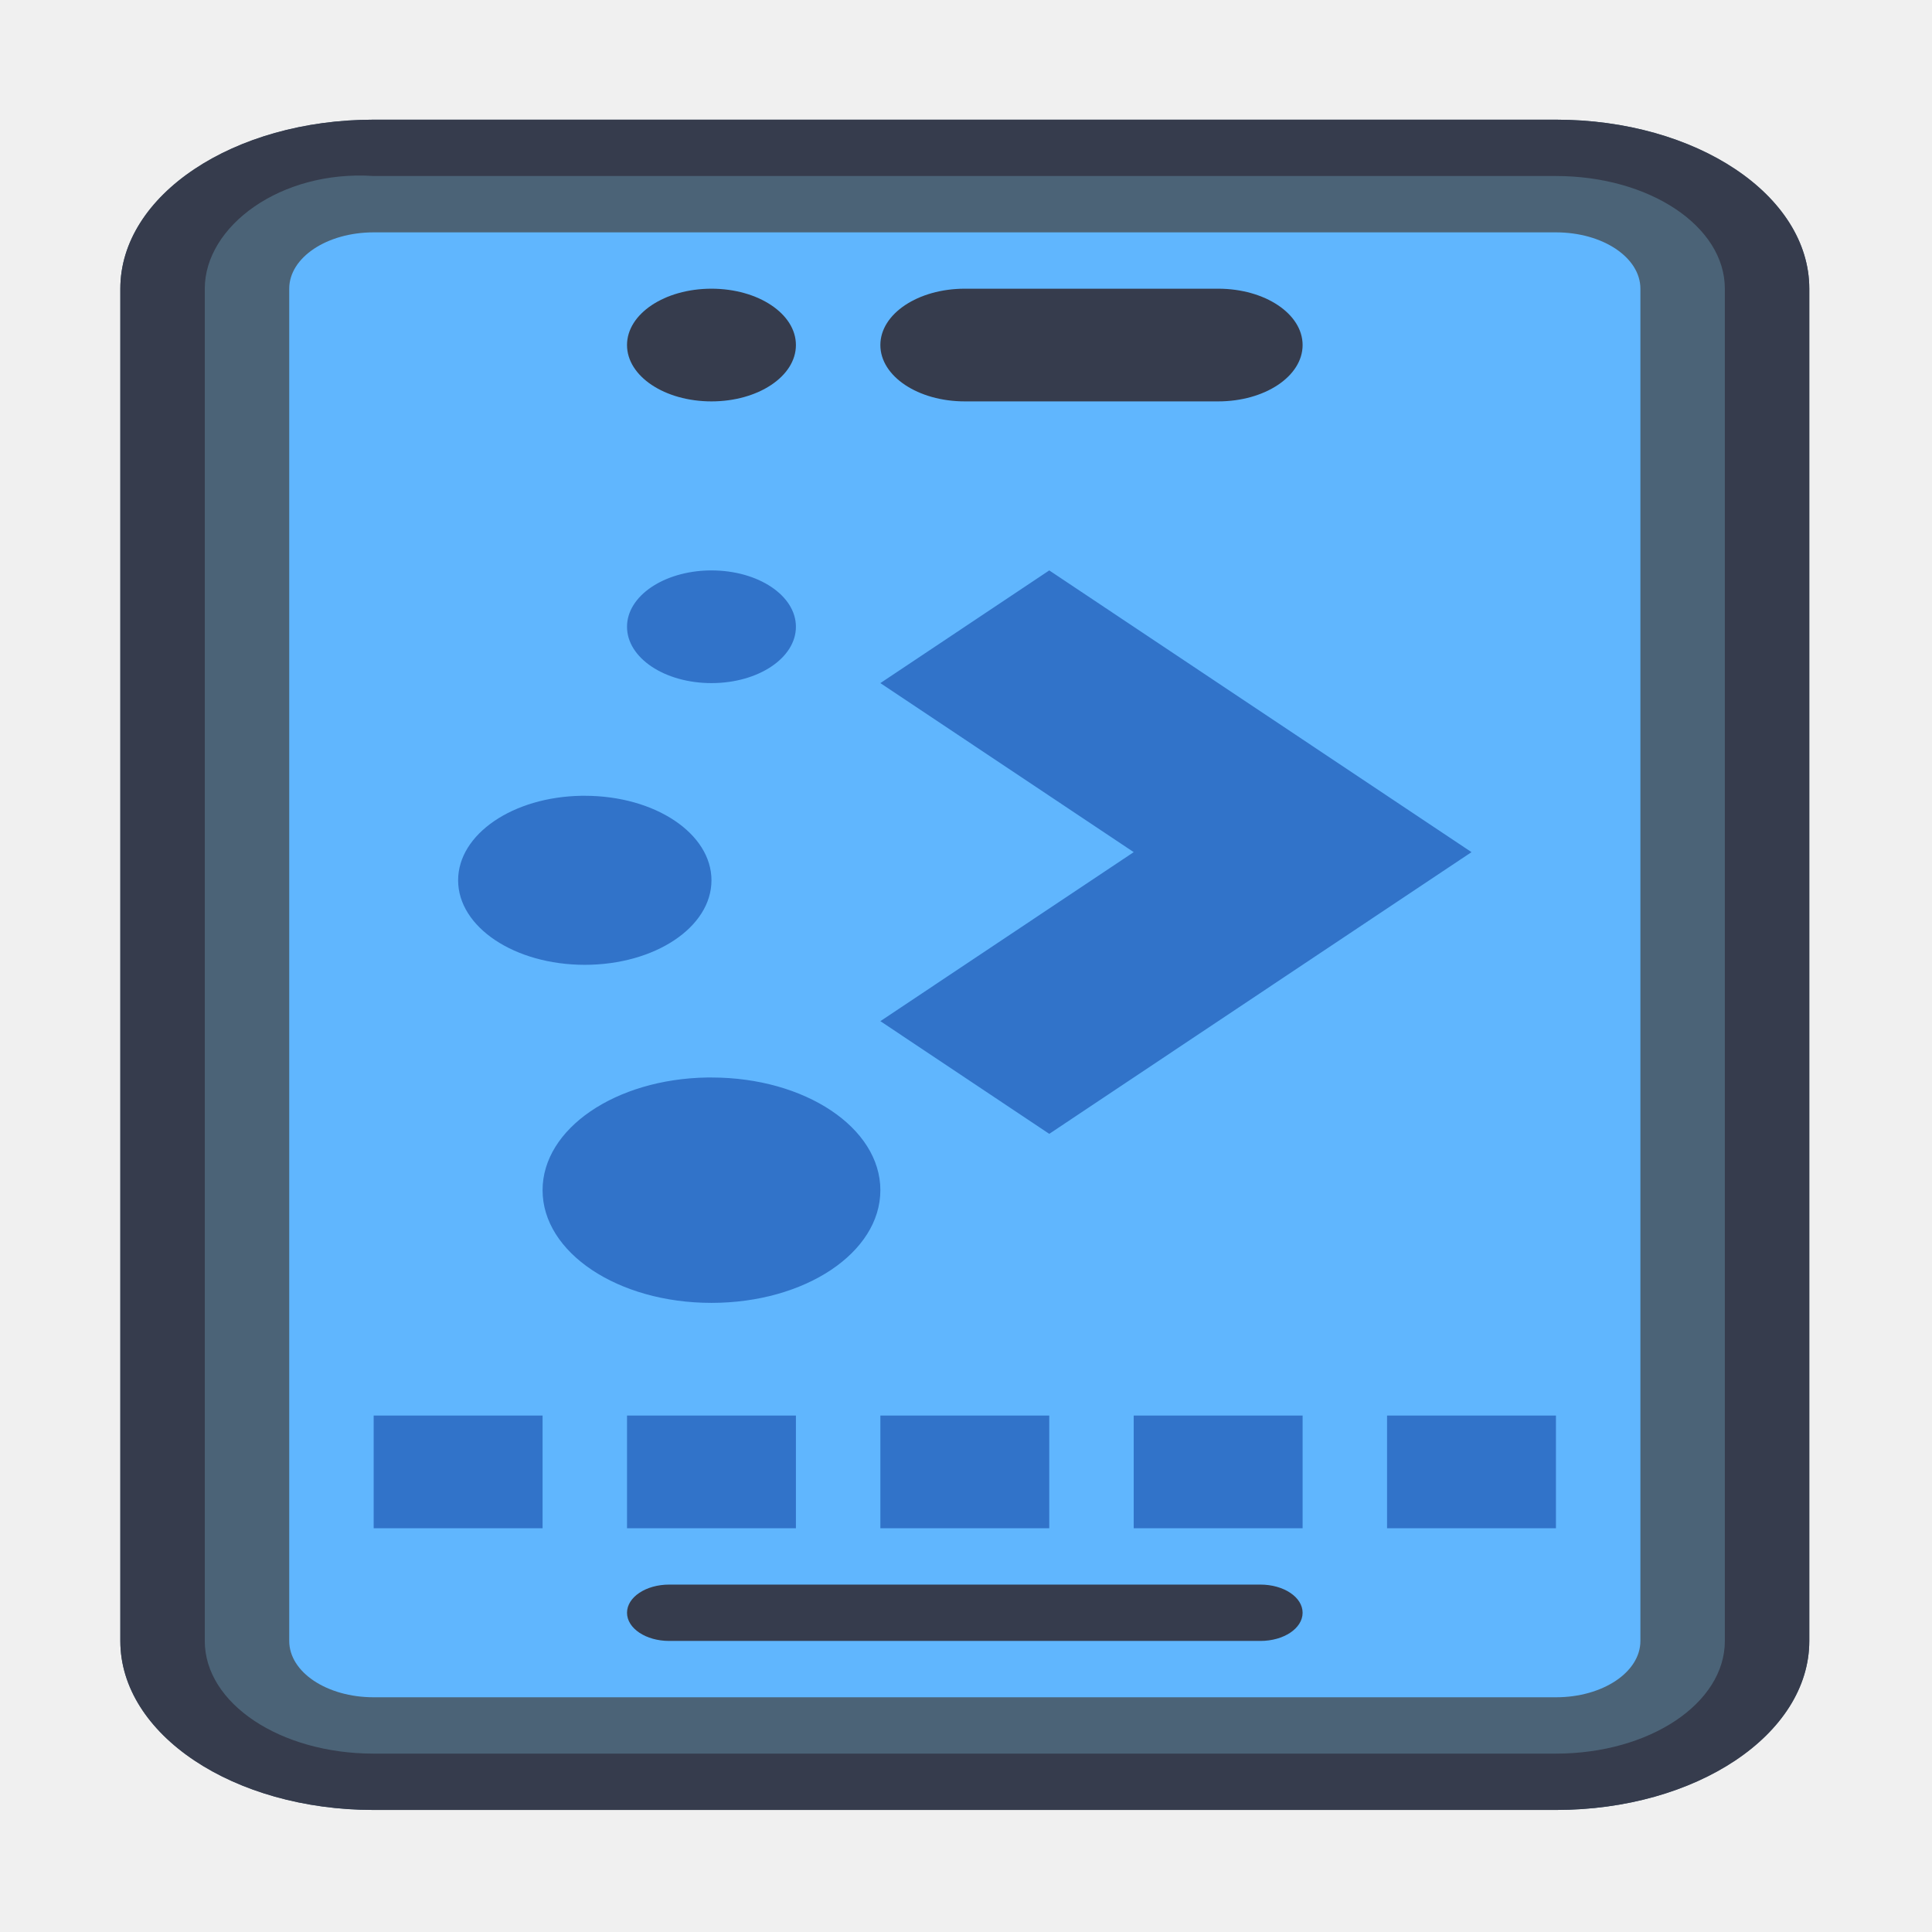
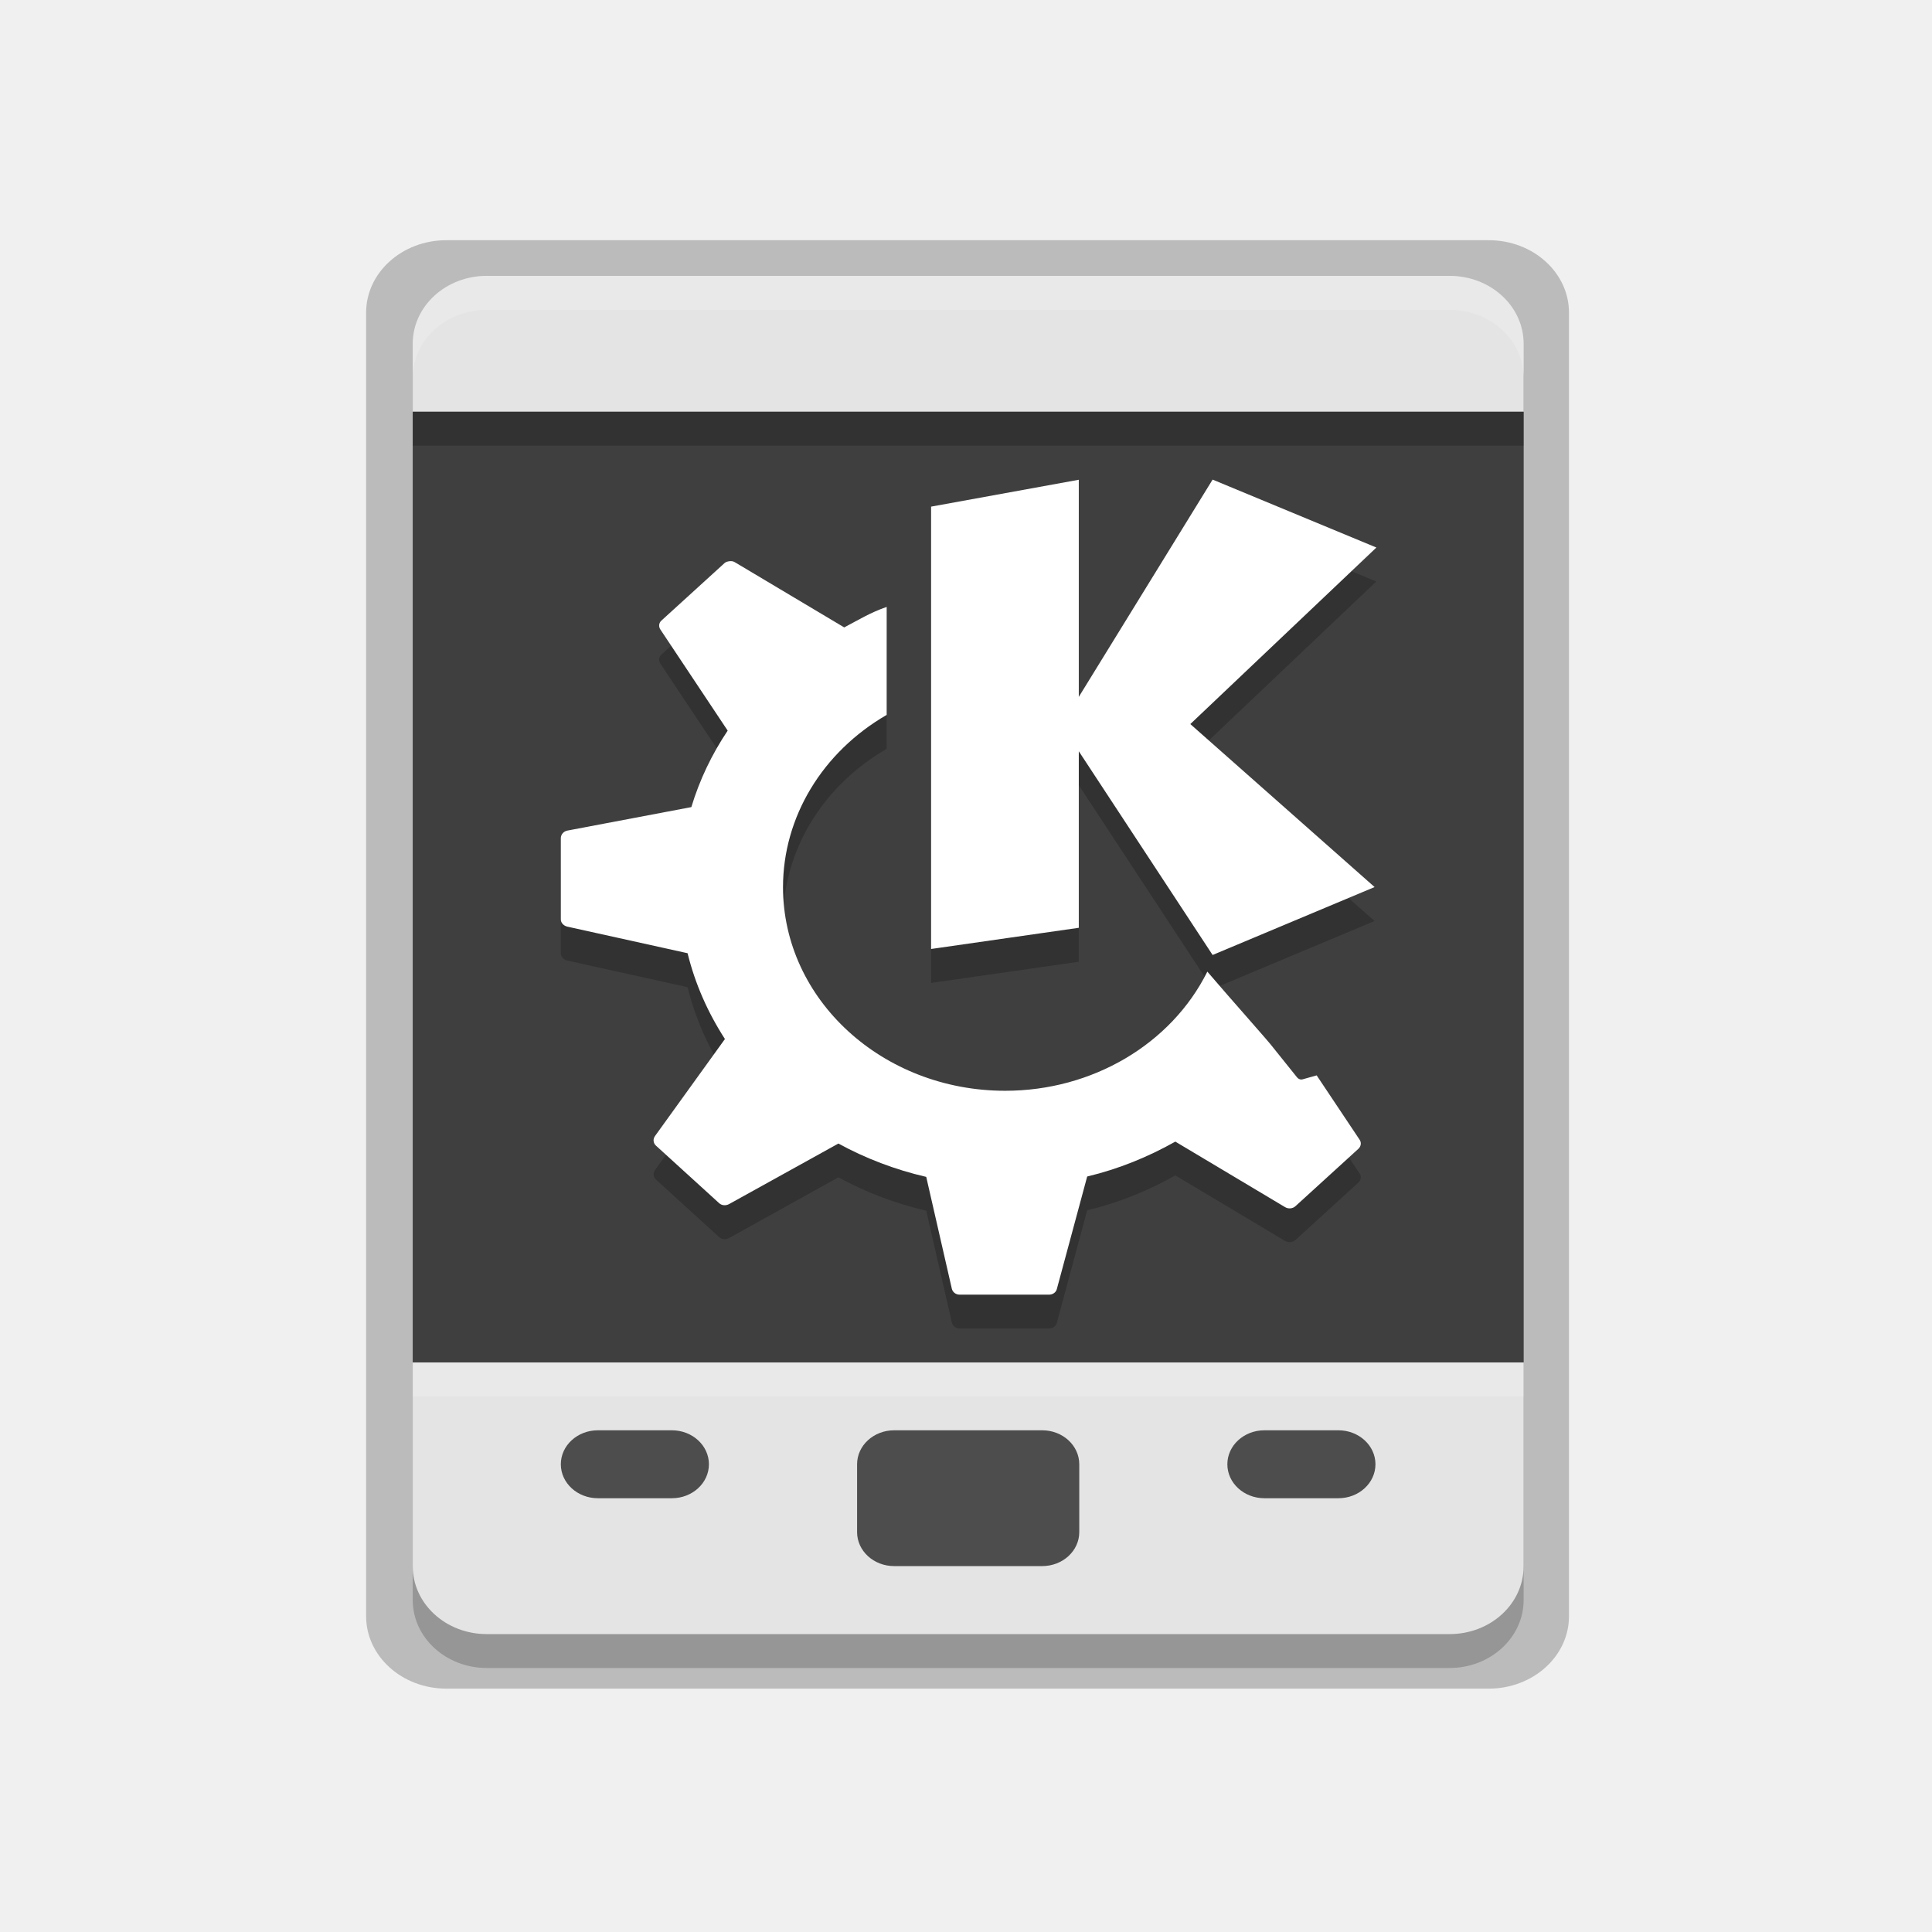
<svg xmlns="http://www.w3.org/2000/svg" version="1.1" viewBox="0 0 32 32" id="svg1" xml:space="preserve">
  <defs id="defs1">
    <style id="current-color-scheme-9" type="text/css">
      .ColorScheme-Text {
        color:#122036;
      }
      </style>
    <style id="current-color-scheme-7" type="text/css">
      .ColorScheme-Text {
        color:#122036;
      }
      </style>
    <style id="current-color-scheme-5" type="text/css">
      .ColorScheme-Text {
        color:#122036;
      }
      </style>
  </defs>
  <style id="current-color-scheme" type="text/css">.ColorScheme-Highlight {
    color:#3daee9;
}
.ColorScheme-Text {
    color:#232629;
}</style>
-   <g transform="matrix(1.39873,0,0,0.9332177,87.31557,-270.1908)" id="g1196">
-     <rect style="fill:#4b6377;fill-opacity:1;stroke:none;stroke-width:0.8;stroke-linecap:round;stroke-linejoin:round;stroke-miterlimit:4;stroke-dasharray:none;stroke-opacity:1" id="rect837-3-6" width="20" height="30" x="-61" y="291.65" ry="3" />
-     <path style="opacity:1;vector-effect:none;fill:#60b6fe;fill-opacity:1;stroke:none;stroke-width:2;stroke-linecap:round;stroke-linejoin:round;stroke-miterlimit:4;stroke-dasharray:none;stroke-dashoffset:0;stroke-opacity:1" d="m -58,293.65 h 14 c 0.554,0 1,0.446 1,1 v 24 c 0,0.554 -0.446,1 -1,1 h -14 c -0.554,0 -1,-0.446 -1,-1 v -24 c 0,-0.554 0.446,-1 1,-1 z" id="rect834" />
-     <path style="fill:#363c4d;fill-opacity:1;stroke:none;stroke-width:0.8;stroke-linecap:round;stroke-linejoin:round;stroke-miterlimit:4;stroke-dasharray:none;stroke-opacity:0" d="M 9,1 C 7.338,1 6,2.338 6,4 v 24 c 0,1.662 1.338,3 3,3 h 14 c 1.662,0 3,-1.338 3,-3 V 4 C 26,2.338 24.662,1 23,1 h -1.969 -10.062 z m 0,1 h 1 12 1 c 1.108,0 2,0.892 2,2 v 24 c 0,1.108 -0.892,2 -2,2 H 9 C 7.892,30 7,29.108 7,28 V 4 C 7,2.892 7.898,1.89 9,2 Z" transform="translate(-67,290.65)" id="rect835-7" />
-     <path id="rect995-3" d="m -54.5,317.65 h 7 c 0.277,0 0.5,0.223 0.5,0.5 0,0.277 -0.223,0.5 -0.5,0.5 h -7 c -0.277,0 -0.5,-0.223 -0.5,-0.5 0,-0.277 0.223,-0.5 0.5,-0.5 z" style="fill:#363c4d;fill-opacity:1;stroke:none;stroke-width:0.8;stroke-linecap:round;stroke-linejoin:round;stroke-miterlimit:4;stroke-dasharray:none;stroke-opacity:1" />
-     <path id="rect1" style="fill:#363c4d;fill-opacity:1;stroke:none;stroke-width:4;stroke-linecap:round;stroke-linejoin:round;paint-order:stroke fill markers" d="m -54,294.65 c -0.554,0 -1,0.446 -1,1 0,0.554 0.446,1 1,1 0.554,0 1,-0.446 1,-1 0,-0.554 -0.446,-1 -1,-1 z m 3,0 c -0.554,0 -1,0.446 -1,1 0,0.554 0.446,1 1,1 h 3 c 0.554,0 1,-0.446 1,-1 0,-0.554 -0.446,-1 -1,-1 z" />
-     <path id="rect2" style="fill:#3173c9;fill-opacity:1;stroke:none;stroke-width:2.667;stroke-linecap:round;stroke-linejoin:round;stroke-opacity:1;paint-order:stroke fill markers" d="m -58,314.65 v 2 h 2 v -2 z m 3,0 v 2 h 2 v -2 z m 3,0 v 2 h 2 v -2 z m 3,0 v 2 h 2 v -2 z m 3,0 v 2 h 2 v -2 z" />
-     <g id="g949" transform="translate(96,-59)" />
-     <path id="path15158" style="fill:#3173c9;fill-opacity:1;stroke-width:1" d="M -54.025,299.65 C -54.567,299.665 -55,300.105 -55,300.65 c 0,0.554 0.446,1 1,1 0.554,0 1,-0.446 1,-1 0,-0.554 -0.446,-1 -1,-1 -0.009,0 -0.017,-2.3e-4 -0.025,0 z m 4.025,0 -2,2 3,3 -3,3 2,2 3,-3 2,-2 -2,-2 z m -5.539,4 C -56.352,303.669 -57,304.332 -57,305.15 c 0,0.831 0.669,1.5 1.5,1.5 0.831,0 1.5,-0.669 1.5,-1.5 0,-0.831 -0.669,-1.5 -1.5,-1.5 -0.013,0 -0.026,-3.4e-4 -0.039,0 z m 1.486,5 C -55.137,308.677 -56,309.559 -56,310.65 c 0,1.108 0.892,2 2,2 1.108,0 2,-0.892 2,-2 0,-1.108 -0.892,-2 -2,-2 -0.017,0 -0.036,-4.5e-4 -0.053,0 z" />
+   <g id="g1" transform="matrix(1.299873,0,0,1.275746,1.636746,2.042082)">
+     <rect style="opacity:1;fill:#bbbbbb;fill-opacity:1;fill-rule:nonzero;stroke-width:0.98" width="15.327" height="18.805" x="3.406" y="1.518" rx="1.022" ry="0.94" id="rect1-6" />
+     <rect style="opacity:0.2;stroke-width:0.912" width="14.155" height="17.633" x="4" y="2.422" rx="0.944" ry="0.882" id="rect1" />
+     <path style="fill:#e4e4e4;stroke-width:0.912" d="M 4.944,1.981 C 4.421,1.981 4,2.375 4,2.863 V 3.745 H 18.155 V 2.863 c 0,-0.488 -0.421,-0.882 -0.944,-0.882 z M 4,16.088 v 2.645 c 0,0.488 0.421,0.882 0.944,0.882 H 17.211 c 0.523,0 0.944,-0.393 0.944,-0.882 v -2.645 z" id="path1" />
+     <rect style="fill:#3f3f3f;stroke-width:0.912" width="14.155" height="12.343" x="4" y="3.745" id="rect2" />
+     <rect style="fill:#4d4d4d;stroke-width:0.912" width="2.831" height="1.763" x="9.662" y="16.969" rx="0.472" ry="0.441" id="rect3" />
+     <rect style="fill:#4d4d4d;stroke-width:0.912" width="1.887" height="0.882" x="14.38" y="16.969" rx="0.472" ry="0.441" id="rect4" />
+     <rect style="fill:#4d4d4d;stroke-width:0.912" width="1.887" height="0.882" x="5.887" y="16.969" rx="0.472" ry="0.441" id="rect5" />
+     <path style="opacity:0.2;stroke-width:0.912" d="M 14.192,5.067 12.487,7.888 V 5.069 L 10.606,5.418 V 11.161 L 12.487,10.886 V 8.594 l 1.705,2.645 2.064,-0.882 -2.348,-2.116 2.37,-2.292 z M 8.04,6.126 c -0.023,0.003 -0.049,0.008 -0.066,0.024 L 7.168,6.898 c -0.034,0.031 -0.038,0.079 -0.013,0.117 l 0.857,1.312 C 7.811,8.633 7.655,8.965 7.55,9.318 L 5.97,9.624 c -0.048,0.009 -0.083,0.052 -0.083,0.098 v 1.056 c 0,0.044 0.036,0.082 0.083,0.093 l 1.532,0.345 c 0.096,0.398 0.259,0.772 0.476,1.114 l -0.892,1.261 c -0.027,0.039 -0.022,0.09 0.013,0.123 l 0.805,0.747 c 0.034,0.032 0.086,0.035 0.127,0.012 L 9.424,13.685 c 0.344,0.192 0.72,0.339 1.119,0.433 l 0.326,1.451 c 0.01,0.045 0.05,0.078 0.1,0.078 h 1.139 c 0.047,0 0.088,-0.029 0.099,-0.072 l 0.387,-1.462 c 0.403,-0.098 0.778,-0.255 1.123,-0.453 l 1.399,0.851 c 0.042,0.025 0.096,0.02 0.131,-0.012 l 0.802,-0.745 c 0.034,-0.032 0.042,-0.081 0.016,-0.119 l -0.547,-0.835 -0.178,0.051 c -0.026,0.008 -0.055,-0.003 -0.071,-0.024 0,0 -0.169,-0.215 -0.304,-0.386 -0.056,-0.079 -0.52,-0.606 -0.84,-0.988 A 2.831,2.645 0 0 1 11.549,13.002 2.831,2.645 0 0 1 8.718,10.357 2.831,2.645 0 0 1 10.039,8.122 V 6.72 C 9.829,6.793 9.691,6.883 9.498,6.985 L 8.105,6.14 C 8.084,6.127 8.063,6.124 8.04,6.126 Z" id="path5" />
+     <path style="fill:#ffffff;stroke-width:0.912" d="M 14.192,4.626 12.487,7.447 V 4.628 l -1.882,0.349 v 5.743 l 1.882,-0.275 V 8.153 L 14.192,10.798 16.256,9.916 13.908,7.8 16.279,5.508 Z M 8.04,5.685 c -0.023,0.003 -0.049,0.008 -0.066,0.024 l -0.805,0.747 c -0.034,0.031 -0.038,0.079 -0.013,0.117 l 0.857,1.312 C 7.811,8.192 7.655,8.524 7.55,8.878 L 5.97,9.183 c -0.048,0.009 -0.083,0.052 -0.083,0.098 v 1.056 c 0,0.044 0.036,0.082 0.083,0.093 l 1.532,0.345 c 0.096,0.398 0.259,0.772 0.476,1.114 l -0.892,1.261 c -0.027,0.039 -0.022,0.09 0.013,0.123 l 0.805,0.747 c 0.034,0.032 0.086,0.035 0.127,0.012 l 1.393,-0.786 c 0.344,0.192 0.72,0.339 1.119,0.433 l 0.326,1.451 c 0.01,0.045 0.05,0.078 0.1,0.078 h 1.139 c 0.047,0 0.088,-0.029 0.099,-0.072 l 0.387,-1.462 c 0.403,-0.098 0.778,-0.255 1.123,-0.453 l 1.399,0.851 c 0.042,0.025 0.096,0.02 0.131,-0.012 l 0.802,-0.745 c 0.034,-0.032 0.042,-0.081 0.016,-0.119 l -0.547,-0.835 -0.178,0.051 c -0.026,0.008 -0.055,-0.003 -0.071,-0.024 0,0 -0.169,-0.215 -0.304,-0.386 -0.056,-0.079 -0.52,-0.606 -0.84,-0.988 A 2.831,2.645 0 0 1 11.549,12.561 2.831,2.645 0 0 1 8.718,9.916 2.831,2.645 0 0 1 10.039,7.681 V 6.279 C 9.829,6.353 9.691,6.442 9.498,6.545 L 8.105,5.699 C 8.084,5.686 8.063,5.683 8.04,5.685 Z" id="path6" />
+     <path style="opacity:0.2;fill:#ffffff;stroke-width:0.912" d="M 4.944,1.981 C 4.421,1.981 4,2.375 4,2.863 V 3.304 C 4,2.815 4.421,2.422 4.944,2.422 H 17.211 c 0.523,0 0.944,0.393 0.944,0.882 V 2.863 c 0,-0.488 -0.421,-0.882 -0.944,-0.882 z" id="path7" />
+     <rect style="opacity:0.2;stroke-width:0.912" width="14.155" height="0.441" x="4" y="3.745" id="rect7" />
+     <rect style="opacity:0.2;fill:#ffffff;stroke-width:0.912" width="14.155" height="0.441" x="4" y="16.088" id="rect8" />
  </g>
</svg>
